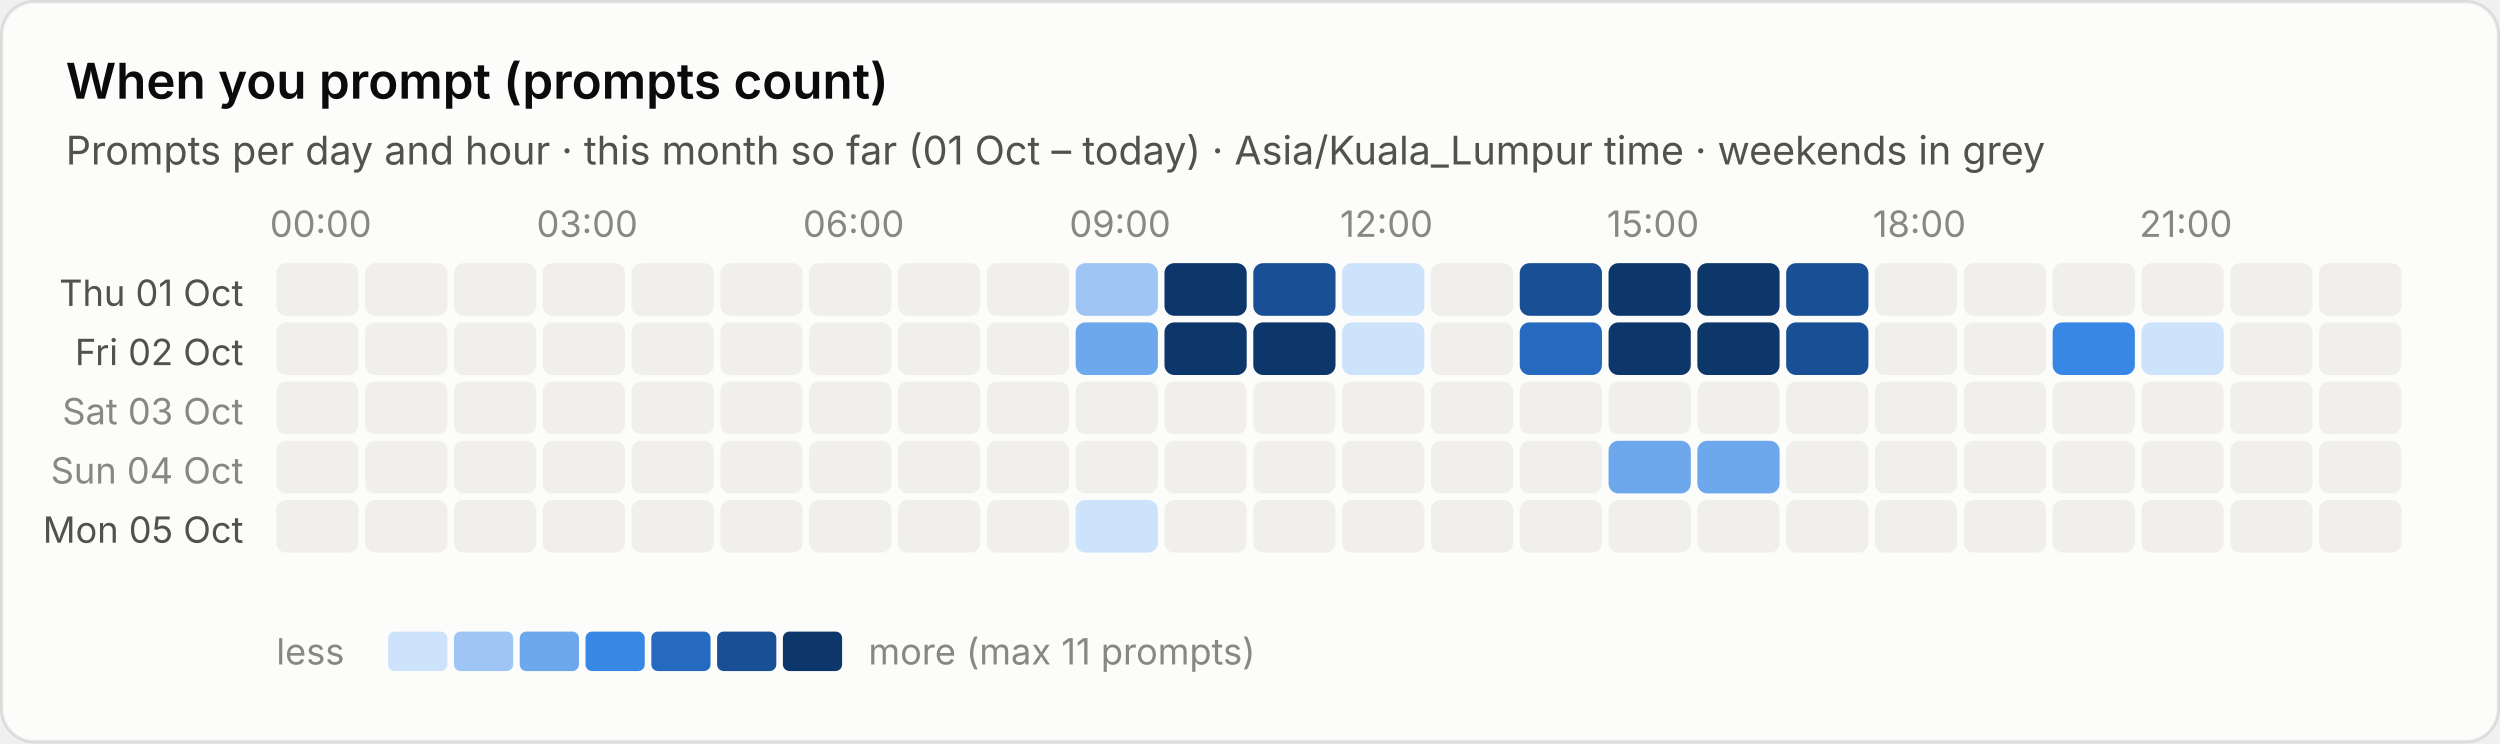
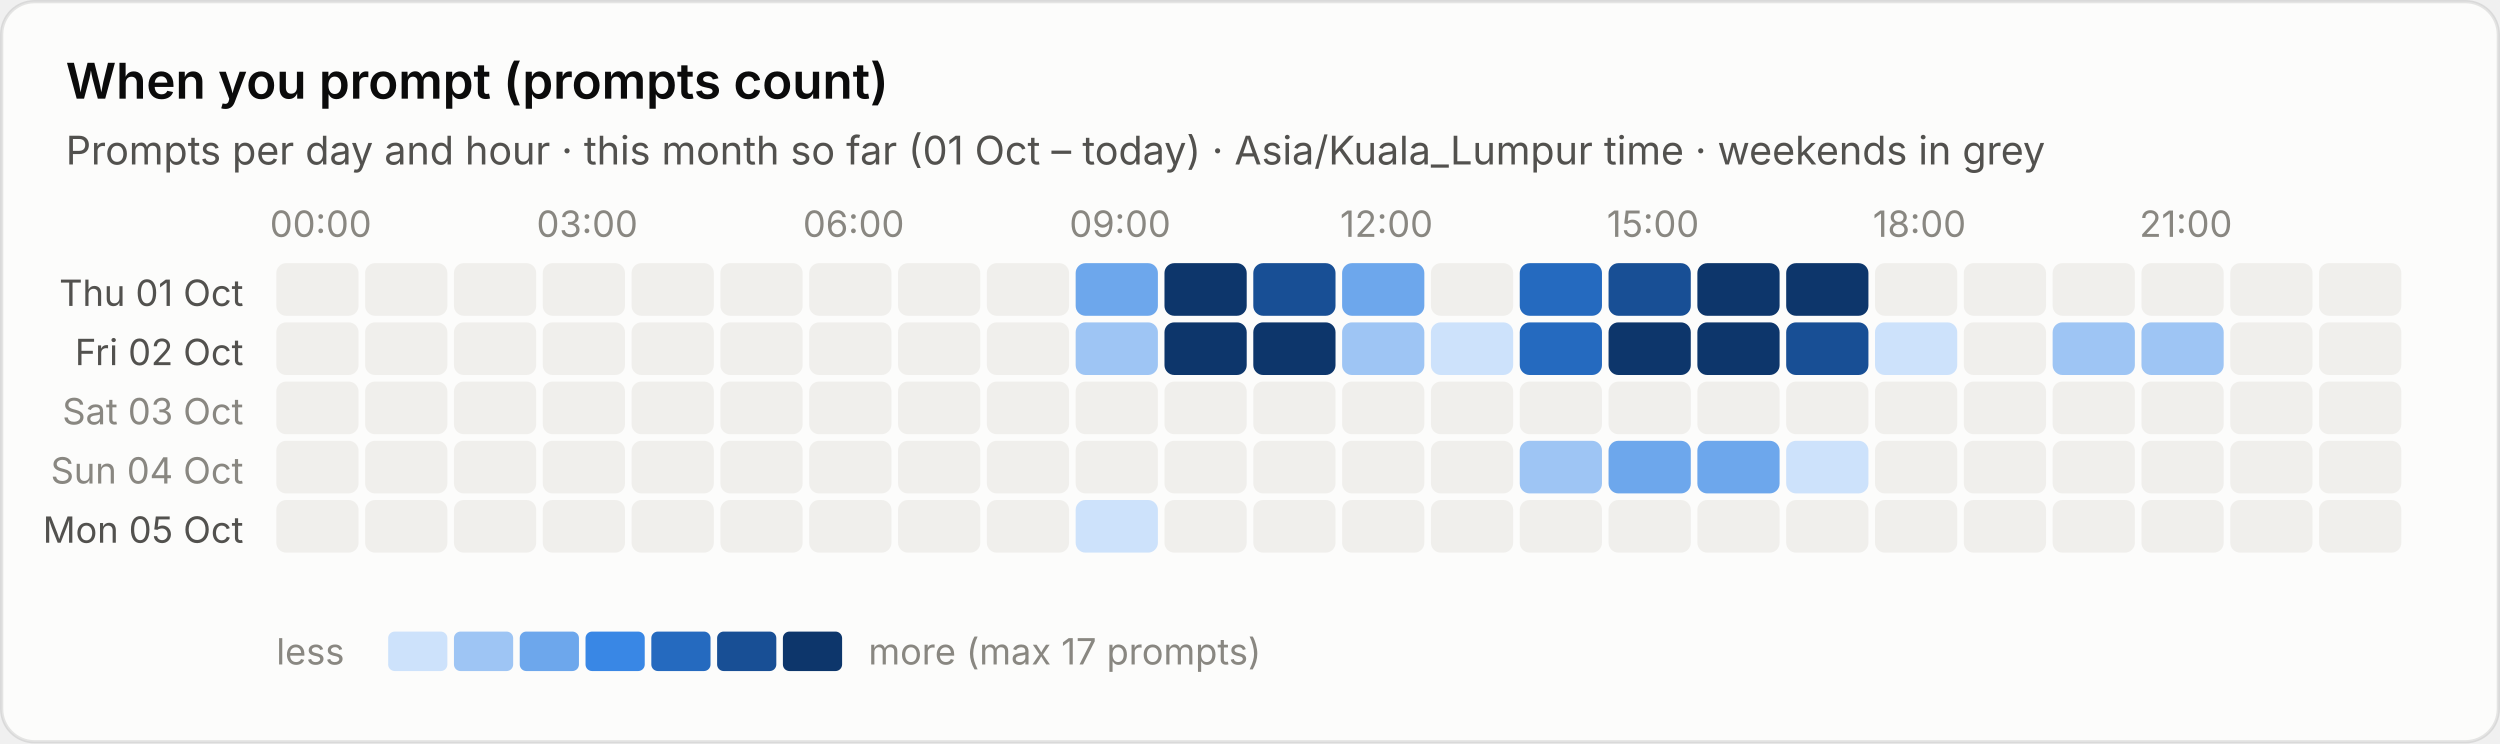
<svg xmlns="http://www.w3.org/2000/svg" viewBox="0 0 760 226" width="760" height="226" role="img" aria-label="When you prompt (prompts count)">
  <style>text{font-family:system-ui,-apple-system,"Segoe UI",sans-serif;font-variant-numeric:tabular-nums}.bg{fill:#fcfcfb;stroke:rgba(11,11,11,.10)}.tp{fill:#0b0b0b}.ts{fill:#52514e}.tm{fill:#898781}.grid{stroke:#e1e0d9;stroke-width:1}.base{stroke:#c3c2b7;stroke-width:1}.so{fill:#b5b3ad}.lo{stroke:#b5b3ad}.qe{fill:#f0efec}.ring{stroke:#fcfcfb}.area{fill-opacity:.1}.s0{fill:#2a78d6}.l0{stroke:#2a78d6}.s1{fill:#eb6834}.l1{stroke:#eb6834}.s2{fill:#1baf7a}.l2{stroke:#1baf7a}.s3{fill:#eda100}.l3{stroke:#eda100}.s4{fill:#e87ba4}.l4{stroke:#e87ba4}.s5{fill:#008300}.l5{stroke:#008300}.s6{fill:#4a3aa7}.l6{stroke:#4a3aa7}.s7{fill:#e34948}.l7{stroke:#e34948}.q0{fill:#cde2fb}.q1{fill:#9ec5f4}.q2{fill:#6da7ec}.q3{fill:#3987e5}.q4{fill:#256abf}.q5{fill:#184f95}.q6{fill:#0d366b}.r0{fill:#f8d4d4}.r1{fill:#ec8f8f}.r2{fill:#c42f2f}.a0{fill:#fbe3e3}.a1{fill:#f5b8b8}.a2{fill:#ec8f8f}.a3{fill:#d65252}.a4{fill:#a82525}.tq0{fill:#0b0b0b}.tq1{fill:#0b0b0b}.tq2{fill:#0b0b0b}.tq3{fill:#ffffff}.tq4{fill:#ffffff}.tq5{fill:#ffffff}.tq6{fill:#ffffff}.tr0{fill:#0b0b0b}.tr1{fill:#0b0b0b}.tr2{fill:#ffffff}.ta0{fill:#0b0b0b}.ta1{fill:#0b0b0b}.ta2{fill:#0b0b0b}.ta3{fill:#ffffff}.ta4{fill:#ffffff}.tw{fill:#ffffff}@media (prefers-color-scheme:dark){.bg{fill:#1a1a19;stroke:rgba(255,255,255,.10)}.tp{fill:#fff}.ts{fill:#c3c2b7}.tm{fill:#898781}.grid{stroke:#2c2c2a}.base{stroke:#383835}.so{fill:#5c5b57}.lo{stroke:#5c5b57}.qe{fill:#262624}.ring{stroke:#1a1a19}.s0{fill:#3987e5}.l0{stroke:#3987e5}.s1{fill:#d95926}.l1{stroke:#d95926}.s2{fill:#199e70}.l2{stroke:#199e70}.s3{fill:#c98500}.l3{stroke:#c98500}.s4{fill:#d55181}.l4{stroke:#d55181}.s5{fill:#008300}.l5{stroke:#008300}.s6{fill:#9085e9}.l6{stroke:#9085e9}.s7{fill:#e66767}.l7{stroke:#e66767}.q0{fill:#16263a}.q1{fill:#123a66}.q2{fill:#184f95}.q3{fill:#256abf}.q4{fill:#3987e5}.q5{fill:#6da7ec}.q6{fill:#b7d3f6}.r0{fill:#4a2023}.r1{fill:#8c2c2f}.r2{fill:#e25555}.a0{fill:#3a1a1c}.a1{fill:#5e2427}.a2{fill:#8c2c2f}.a3{fill:#c43c3f}.a4{fill:#f07070}.tq0{fill:#ffffff}.tq1{fill:#ffffff}.tq2{fill:#ffffff}.tq3{fill:#ffffff}.tq4{fill:#ffffff}.tq5{fill:#0b0b0b}.tq6{fill:#0b0b0b}.tr0{fill:#ffffff}.tr1{fill:#ffffff}.tr2{fill:#ffffff}.ta0{fill:#ffffff}.ta1{fill:#ffffff}.ta2{fill:#ffffff}.ta3{fill:#ffffff}.ta4{fill:#0b0b0b}.tw{fill:#ffffff}}</style>
  <rect class="bg" x=".5" y=".5" width="759" height="225" rx="10" />
  <text class="tp" x="20" y="30" font-size="15" font-weight="600">When you prompt (prompts count)</text>
  <text class="ts" x="20" y="50" font-size="12">Prompts per day and hour · this month so far (01 Oct – today) · Asia/Kuala_Lumpur time · weekends in grey</text>
  <text class="tm" x="97.5" y="72" font-size="11" text-anchor="middle">00:00</text>
  <text class="tm" x="178.5" y="72" font-size="11" text-anchor="middle">03:00</text>
  <text class="tm" x="259.5" y="72" font-size="11" text-anchor="middle">06:00</text>
  <text class="tm" x="340.5" y="72" font-size="11" text-anchor="middle">09:00</text>
  <text class="tm" x="421.5" y="72" font-size="11" text-anchor="middle">12:00</text>
  <text class="tm" x="502.5" y="72" font-size="11" text-anchor="middle">15:00</text>
  <text class="tm" x="583.5" y="72" font-size="11" text-anchor="middle">18:00</text>
  <text class="tm" x="664.5" y="72" font-size="11" text-anchor="middle">21:00</text>
  <text class="ts" x="74" y="93.0" font-size="11" text-anchor="end">Thu 01 Oct</text>
  <rect class="qe" x="84.0" y="80.0" width="25" height="16" rx="3" />
  <rect class="qe" x="111.0" y="80.0" width="25" height="16" rx="3" />
  <rect class="qe" x="138.0" y="80.0" width="25" height="16" rx="3" />
  <rect class="qe" x="165.0" y="80.0" width="25" height="16" rx="3" />
  <rect class="qe" x="192.0" y="80.0" width="25" height="16" rx="3" />
  <rect class="qe" x="219.0" y="80.0" width="25" height="16" rx="3" />
  <rect class="qe" x="246.0" y="80.0" width="25" height="16" rx="3" />
  <rect class="qe" x="273.0" y="80.0" width="25" height="16" rx="3" />
  <rect class="qe" x="300.0" y="80.0" width="25" height="16" rx="3" />
-   <rect class="q1" x="327.0" y="80.0" width="25" height="16" rx="3" />
+   <rect class="q2" x="327.0" y="80.0" width="25" height="16" rx="3" />
  <rect class="q6" x="354.0" y="80.0" width="25" height="16" rx="3" />
  <rect class="q5" x="381.0" y="80.0" width="25" height="16" rx="3" />
-   <rect class="q0" x="408.0" y="80.0" width="25" height="16" rx="3" />
+   <rect class="q2" x="408.0" y="80.0" width="25" height="16" rx="3" />
  <rect class="qe" x="435.0" y="80.0" width="25" height="16" rx="3" />
-   <rect class="q5" x="462.0" y="80.0" width="25" height="16" rx="3" />
-   <rect class="q6" x="489.0" y="80.0" width="25" height="16" rx="3" />
+   <rect class="q4" x="462.0" y="80.0" width="25" height="16" rx="3" />
+   <rect class="q5" x="489.0" y="80.0" width="25" height="16" rx="3" />
  <rect class="q6" x="516.0" y="80.0" width="25" height="16" rx="3" />
-   <rect class="q5" x="543.0" y="80.0" width="25" height="16" rx="3" />
+   <rect class="q6" x="543.0" y="80.0" width="25" height="16" rx="3" />
  <rect class="qe" x="570.0" y="80.0" width="25" height="16" rx="3" />
  <rect class="qe" x="597.0" y="80.0" width="25" height="16" rx="3" />
  <rect class="qe" x="624.0" y="80.0" width="25" height="16" rx="3" />
  <rect class="qe" x="651.0" y="80.0" width="25" height="16" rx="3" />
  <rect class="qe" x="678.0" y="80.0" width="25" height="16" rx="3" />
  <rect class="qe" x="705.0" y="80.0" width="25" height="16" rx="3" />
  <text class="ts" x="74" y="111.0" font-size="11" text-anchor="end">Fri 02 Oct</text>
  <rect class="qe" x="84.0" y="98.0" width="25" height="16" rx="3" />
  <rect class="qe" x="111.0" y="98.0" width="25" height="16" rx="3" />
  <rect class="qe" x="138.0" y="98.0" width="25" height="16" rx="3" />
  <rect class="qe" x="165.0" y="98.0" width="25" height="16" rx="3" />
  <rect class="qe" x="192.0" y="98.0" width="25" height="16" rx="3" />
  <rect class="qe" x="219.0" y="98.0" width="25" height="16" rx="3" />
  <rect class="qe" x="246.0" y="98.0" width="25" height="16" rx="3" />
  <rect class="qe" x="273.0" y="98.0" width="25" height="16" rx="3" />
  <rect class="qe" x="300.0" y="98.0" width="25" height="16" rx="3" />
-   <rect class="q2" x="327.0" y="98.0" width="25" height="16" rx="3" />
+   <rect class="q1" x="327.0" y="98.0" width="25" height="16" rx="3" />
  <rect class="q6" x="354.0" y="98.0" width="25" height="16" rx="3" />
  <rect class="q6" x="381.0" y="98.0" width="25" height="16" rx="3" />
-   <rect class="q0" x="408.0" y="98.0" width="25" height="16" rx="3" />
-   <rect class="qe" x="435.0" y="98.0" width="25" height="16" rx="3" />
+   <rect class="q1" x="408.0" y="98.0" width="25" height="16" rx="3" />
+   <rect class="q0" x="435.0" y="98.0" width="25" height="16" rx="3" />
  <rect class="q4" x="462.0" y="98.0" width="25" height="16" rx="3" />
  <rect class="q6" x="489.0" y="98.0" width="25" height="16" rx="3" />
  <rect class="q6" x="516.0" y="98.0" width="25" height="16" rx="3" />
  <rect class="q5" x="543.0" y="98.0" width="25" height="16" rx="3" />
-   <rect class="qe" x="570.0" y="98.0" width="25" height="16" rx="3" />
+   <rect class="q0" x="570.0" y="98.0" width="25" height="16" rx="3" />
  <rect class="qe" x="597.0" y="98.0" width="25" height="16" rx="3" />
-   <rect class="q3" x="624.0" y="98.0" width="25" height="16" rx="3" />
-   <rect class="q0" x="651.0" y="98.0" width="25" height="16" rx="3" />
+   <rect class="q1" x="624.0" y="98.0" width="25" height="16" rx="3" />
+   <rect class="q1" x="651.0" y="98.0" width="25" height="16" rx="3" />
  <rect class="qe" x="678.0" y="98.0" width="25" height="16" rx="3" />
  <rect class="qe" x="705.0" y="98.0" width="25" height="16" rx="3" />
  <text class="tm" x="74" y="129.0" font-size="11" text-anchor="end">Sat 03 Oct</text>
  <rect class="qe" x="84.0" y="116.0" width="25" height="16" rx="3" />
  <rect class="qe" x="111.0" y="116.0" width="25" height="16" rx="3" />
  <rect class="qe" x="138.0" y="116.0" width="25" height="16" rx="3" />
  <rect class="qe" x="165.0" y="116.0" width="25" height="16" rx="3" />
  <rect class="qe" x="192.0" y="116.0" width="25" height="16" rx="3" />
  <rect class="qe" x="219.0" y="116.0" width="25" height="16" rx="3" />
  <rect class="qe" x="246.0" y="116.0" width="25" height="16" rx="3" />
  <rect class="qe" x="273.0" y="116.0" width="25" height="16" rx="3" />
  <rect class="qe" x="300.0" y="116.0" width="25" height="16" rx="3" />
  <rect class="qe" x="327.0" y="116.0" width="25" height="16" rx="3" />
  <rect class="qe" x="354.0" y="116.0" width="25" height="16" rx="3" />
  <rect class="qe" x="381.0" y="116.0" width="25" height="16" rx="3" />
  <rect class="qe" x="408.0" y="116.0" width="25" height="16" rx="3" />
  <rect class="qe" x="435.0" y="116.0" width="25" height="16" rx="3" />
  <rect class="qe" x="462.0" y="116.0" width="25" height="16" rx="3" />
  <rect class="qe" x="489.0" y="116.0" width="25" height="16" rx="3" />
  <rect class="qe" x="516.0" y="116.0" width="25" height="16" rx="3" />
  <rect class="qe" x="543.0" y="116.0" width="25" height="16" rx="3" />
  <rect class="qe" x="570.0" y="116.0" width="25" height="16" rx="3" />
  <rect class="qe" x="597.0" y="116.0" width="25" height="16" rx="3" />
  <rect class="qe" x="624.0" y="116.0" width="25" height="16" rx="3" />
  <rect class="qe" x="651.0" y="116.0" width="25" height="16" rx="3" />
  <rect class="qe" x="678.0" y="116.0" width="25" height="16" rx="3" />
  <rect class="qe" x="705.0" y="116.0" width="25" height="16" rx="3" />
  <text class="tm" x="74" y="147.0" font-size="11" text-anchor="end">Sun 04 Oct</text>
  <rect class="qe" x="84.0" y="134.0" width="25" height="16" rx="3" />
  <rect class="qe" x="111.0" y="134.0" width="25" height="16" rx="3" />
  <rect class="qe" x="138.0" y="134.0" width="25" height="16" rx="3" />
  <rect class="qe" x="165.0" y="134.0" width="25" height="16" rx="3" />
  <rect class="qe" x="192.0" y="134.0" width="25" height="16" rx="3" />
  <rect class="qe" x="219.0" y="134.0" width="25" height="16" rx="3" />
  <rect class="qe" x="246.0" y="134.0" width="25" height="16" rx="3" />
  <rect class="qe" x="273.0" y="134.0" width="25" height="16" rx="3" />
  <rect class="qe" x="300.0" y="134.0" width="25" height="16" rx="3" />
  <rect class="qe" x="327.0" y="134.0" width="25" height="16" rx="3" />
  <rect class="qe" x="354.0" y="134.0" width="25" height="16" rx="3" />
  <rect class="qe" x="381.0" y="134.0" width="25" height="16" rx="3" />
  <rect class="qe" x="408.0" y="134.0" width="25" height="16" rx="3" />
  <rect class="qe" x="435.0" y="134.0" width="25" height="16" rx="3" />
-   <rect class="qe" x="462.0" y="134.0" width="25" height="16" rx="3" />
+   <rect class="q1" x="462.0" y="134.0" width="25" height="16" rx="3" />
  <rect class="q2" x="489.0" y="134.0" width="25" height="16" rx="3" />
  <rect class="q2" x="516.0" y="134.0" width="25" height="16" rx="3" />
-   <rect class="qe" x="543.0" y="134.0" width="25" height="16" rx="3" />
+   <rect class="q0" x="543.0" y="134.0" width="25" height="16" rx="3" />
  <rect class="qe" x="570.0" y="134.0" width="25" height="16" rx="3" />
  <rect class="qe" x="597.0" y="134.0" width="25" height="16" rx="3" />
  <rect class="qe" x="624.0" y="134.0" width="25" height="16" rx="3" />
  <rect class="qe" x="651.0" y="134.0" width="25" height="16" rx="3" />
  <rect class="qe" x="678.0" y="134.0" width="25" height="16" rx="3" />
  <rect class="qe" x="705.0" y="134.0" width="25" height="16" rx="3" />
  <text class="ts" x="74" y="165.0" font-size="11" text-anchor="end">Mon 05 Oct</text>
  <rect class="qe" x="84.0" y="152.0" width="25" height="16" rx="3" />
  <rect class="qe" x="111.0" y="152.0" width="25" height="16" rx="3" />
  <rect class="qe" x="138.0" y="152.0" width="25" height="16" rx="3" />
  <rect class="qe" x="165.0" y="152.0" width="25" height="16" rx="3" />
  <rect class="qe" x="192.0" y="152.0" width="25" height="16" rx="3" />
  <rect class="qe" x="219.0" y="152.0" width="25" height="16" rx="3" />
  <rect class="qe" x="246.0" y="152.0" width="25" height="16" rx="3" />
  <rect class="qe" x="273.0" y="152.0" width="25" height="16" rx="3" />
  <rect class="qe" x="300.0" y="152.0" width="25" height="16" rx="3" />
  <rect class="q0" x="327.0" y="152.0" width="25" height="16" rx="3" />
  <rect class="qe" x="354.0" y="152.0" width="25" height="16" rx="3" />
  <rect class="qe" x="381.0" y="152.0" width="25" height="16" rx="3" />
  <rect class="qe" x="408.0" y="152.0" width="25" height="16" rx="3" />
  <rect class="qe" x="435.0" y="152.0" width="25" height="16" rx="3" />
  <rect class="qe" x="462.0" y="152.0" width="25" height="16" rx="3" />
  <rect class="qe" x="489.0" y="152.0" width="25" height="16" rx="3" />
  <rect class="qe" x="516.0" y="152.0" width="25" height="16" rx="3" />
  <rect class="qe" x="543.0" y="152.0" width="25" height="16" rx="3" />
  <rect class="qe" x="570.0" y="152.0" width="25" height="16" rx="3" />
  <rect class="qe" x="597.0" y="152.0" width="25" height="16" rx="3" />
  <rect class="qe" x="624.0" y="152.0" width="25" height="16" rx="3" />
  <rect class="qe" x="651.0" y="152.0" width="25" height="16" rx="3" />
  <rect class="qe" x="678.0" y="152.0" width="25" height="16" rx="3" />
  <rect class="qe" x="705.0" y="152.0" width="25" height="16" rx="3" />
  <text class="tm" x="84" y="202" font-size="11">less</text>
  <rect class="q0" x="118" y="192" width="18" height="12" rx="2" />
  <rect class="q1" x="138" y="192" width="18" height="12" rx="2" />
  <rect class="q2" x="158" y="192" width="18" height="12" rx="2" />
  <rect class="q3" x="178" y="192" width="18" height="12" rx="2" />
  <rect class="q4" x="198" y="192" width="18" height="12" rx="2" />
  <rect class="q5" x="218" y="192" width="18" height="12" rx="2" />
  <rect class="q6" x="238" y="192" width="18" height="12" rx="2" />
-   <text class="tm" x="264" y="202" font-size="11">more (max 11 prompts)</text>
+   <text class="tm" x="264" y="202" font-size="11">more (max 17 prompts)</text>
</svg>
